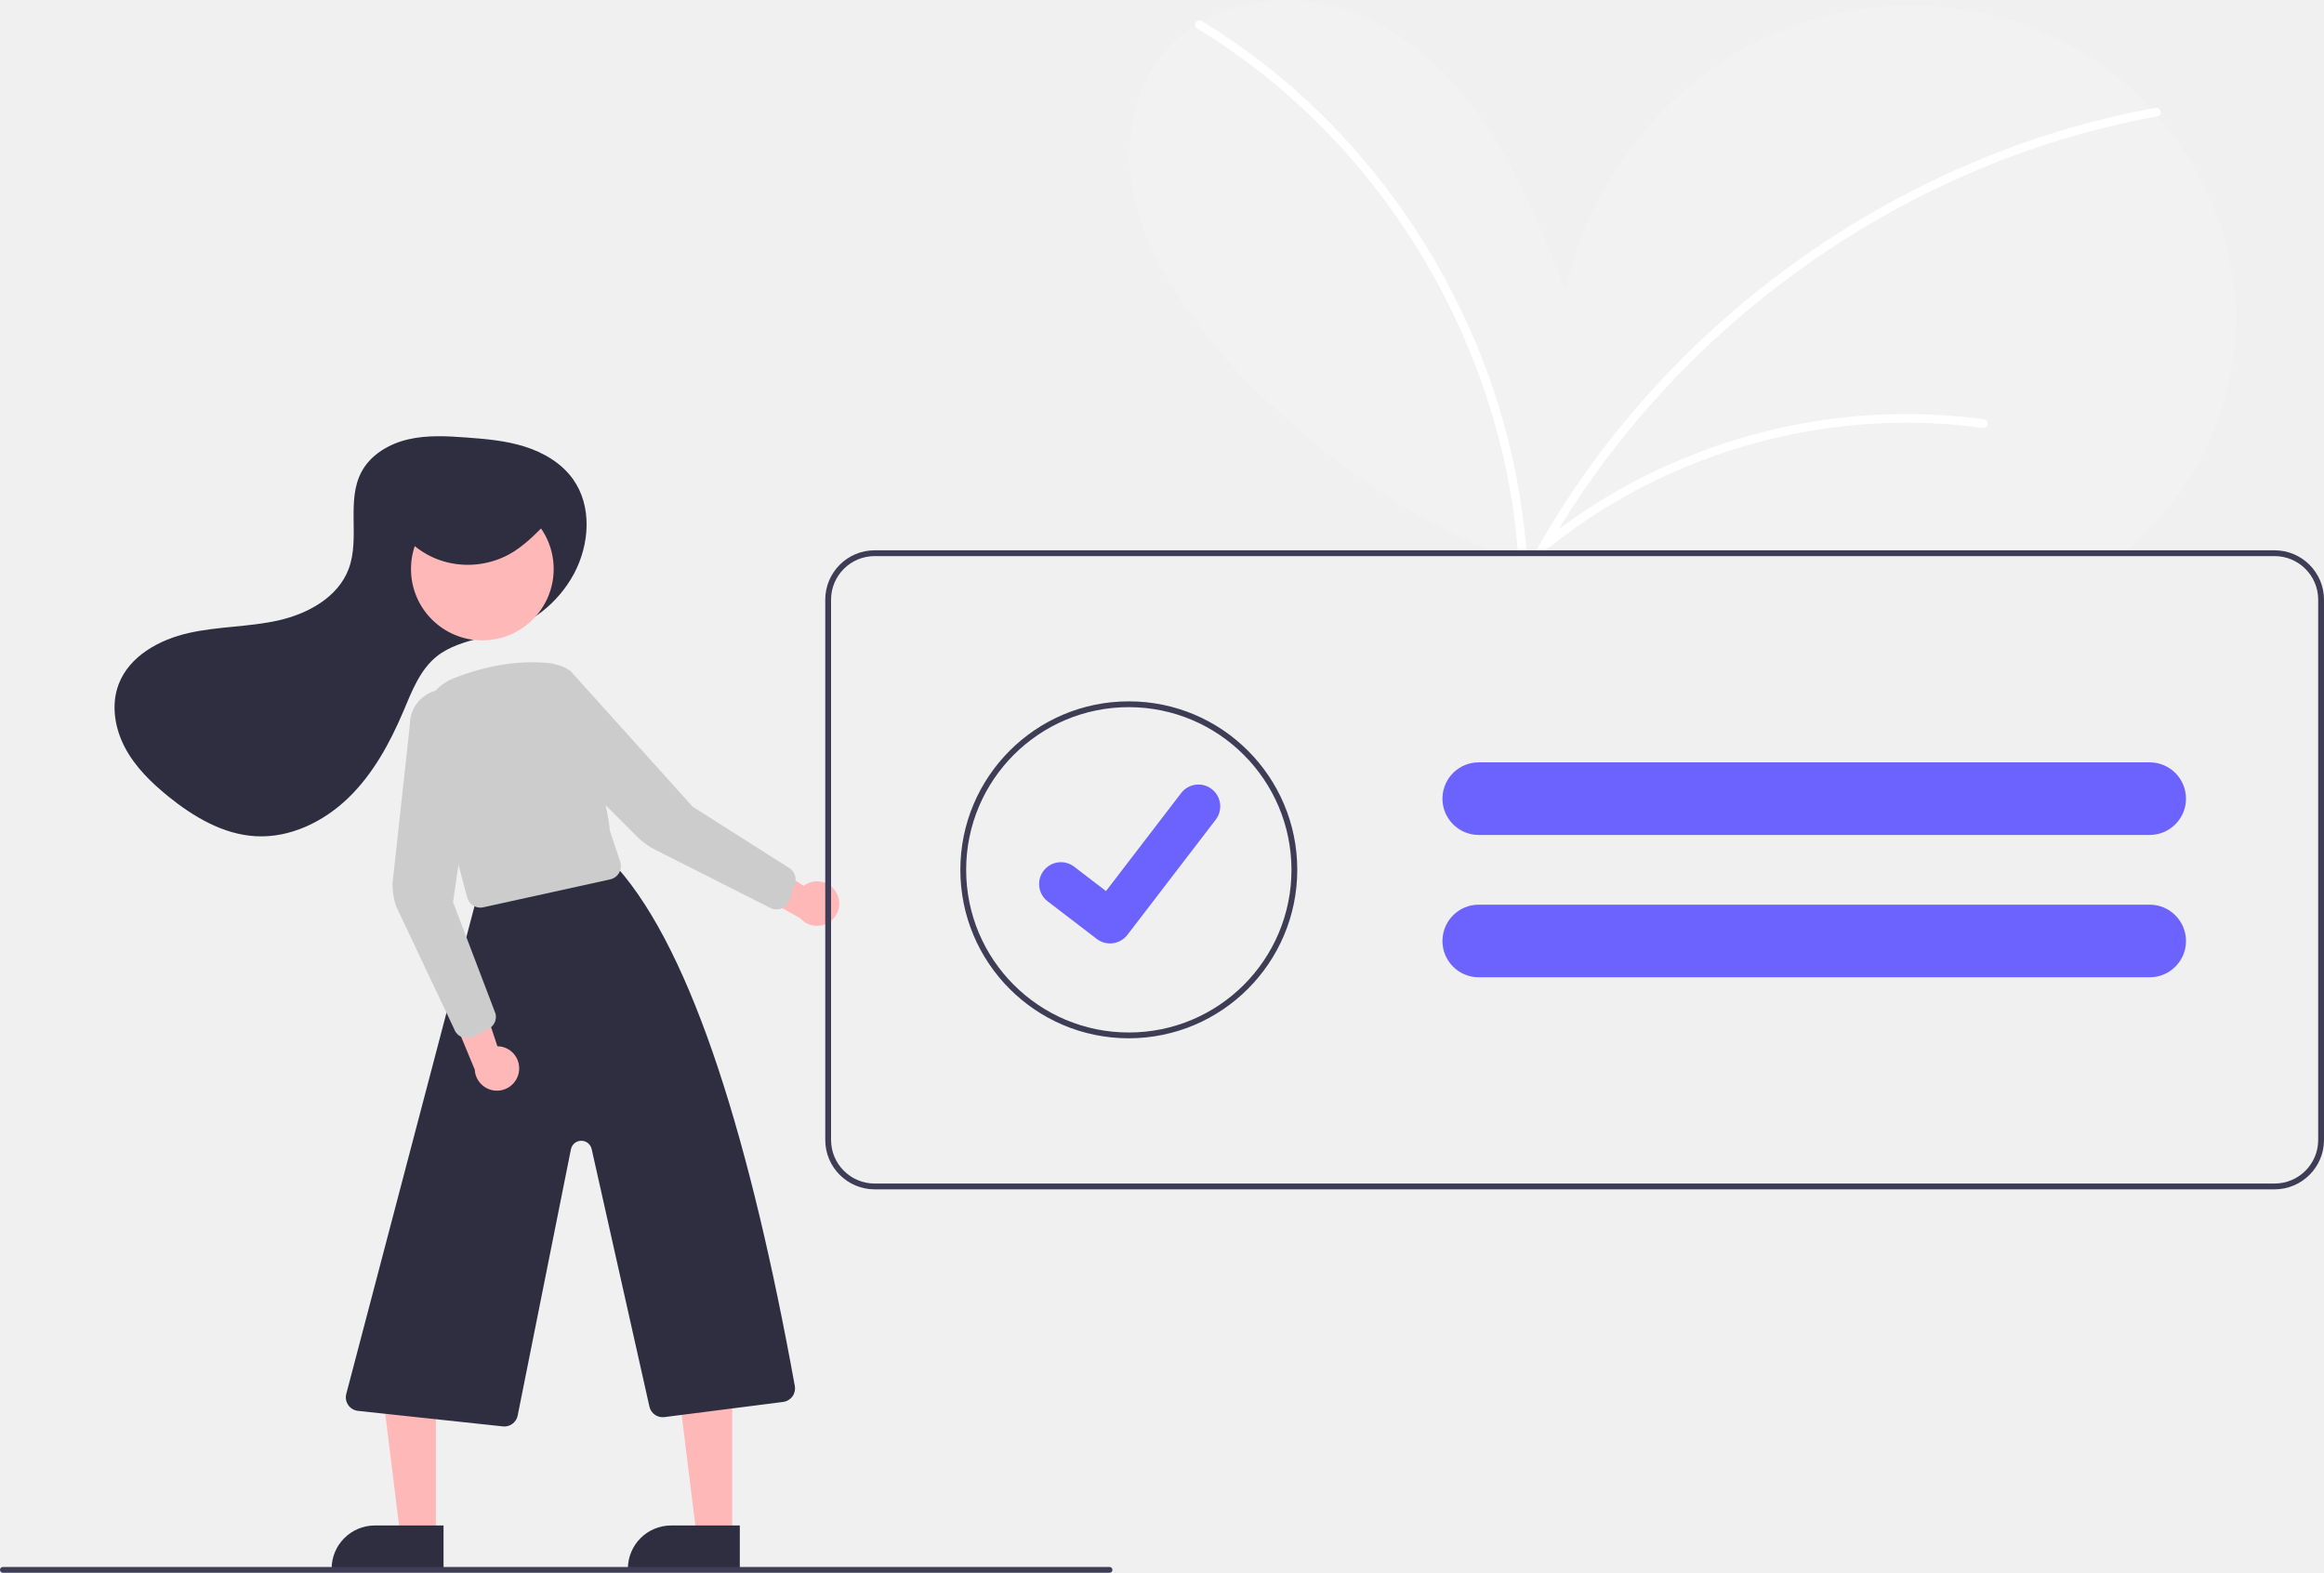
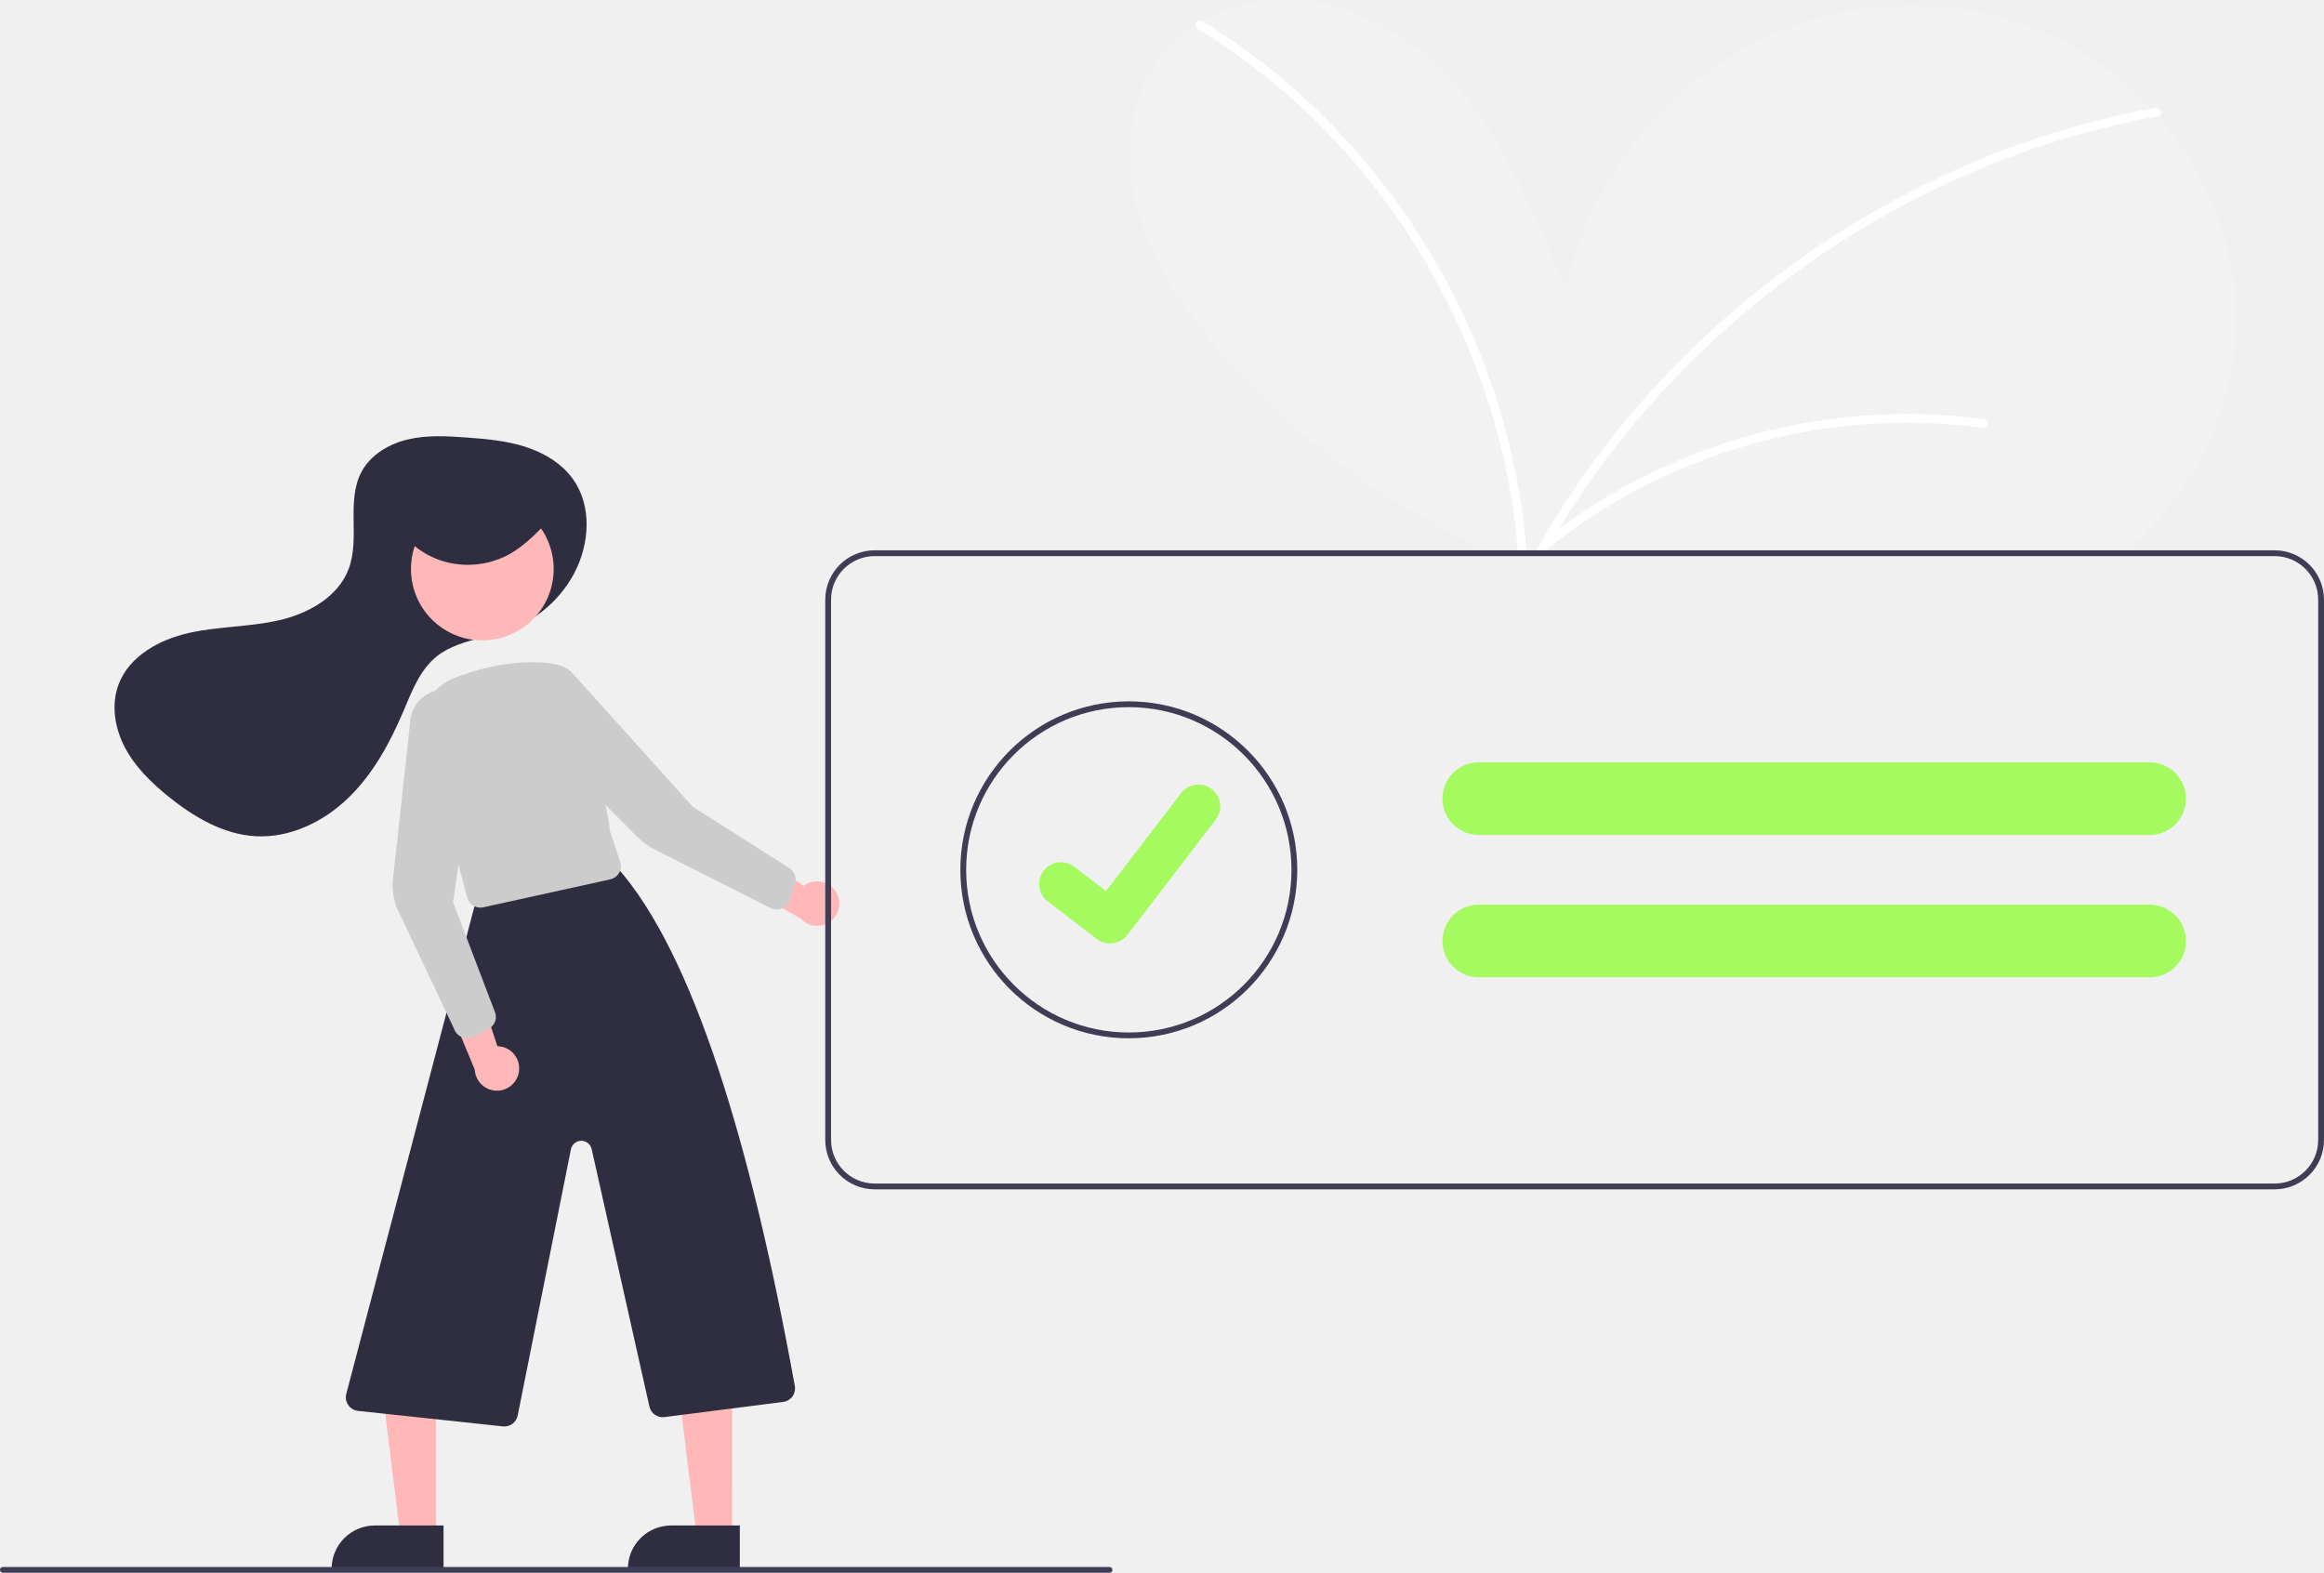
<svg xmlns="http://www.w3.org/2000/svg" data-name="Layer 1" width="800.122" height="541.445" viewBox="0 0 800.122 541.445">
  <path d="M931.831,368.723c-.84.69-1.68,1.35-2.54,2H717.151q-2.37-.975-4.72-2a249.807,249.807,0,0,1-61.87-38.52c-12.37-10.48-23.75-21.3-32-31.44-11.51-14.15-22.11-29.57-27.04-47.14-4.92-17.57-3.45-37.71,7.54-52.28a46.795,46.795,0,0,1,12.35-11.31c.79-.5,1.59-.98,2.41-1.43,13.18-7.4,29.81-9.2,44.65-5.37,21.25,5.49,38.91,20.82,51.51,38.8,12.6,17.97,20.78,38.61,28.84,59.02,8.18-36.43,32.95-69.06,66.41-85.65,33.45-16.59,75.01-16.39,107.75,1.58a108.292,108.292,0,0,1,27.55,21.7c.79.85,1.56,1.72,2.32,2.6,15.97,18.49,25.96,42.17,26.78,66.59C970.681,317.333,956.101,348.933,931.831,368.723Z" transform="translate(-199.939 -179.2774)" fill="#f2f2f2" />
  <path d="M725.631,370.723h-3c-.04-.67-.09-1.33-.15-2a224.18,224.18,0,0,0-6.56-38.74,238.817,238.817,0,0,0-38.31-80.46,228.6,228.6,0,0,0-65.5-60.46,1.42,1.42,0,0,1-.7-1.03,1.496,1.496,0,0,1,2.21-1.56,2.256,2.256,0,0,1,.2.13,226.457,226.457,0,0,1,40.12,31.12,240.898,240.898,0,0,1,51.71,74.13,233.592,233.592,0,0,1,19.82,76.87C725.531,369.393,725.581,370.063,725.631,370.723Z" transform="translate(-199.939 -179.2774)" fill="#fff" />
  <path d="M942.851,219.283a.184.184,0,0,1-.07.02c-2.19.4-4.39.82-6.57,1.27a296.839,296.839,0,0,0-52.33,15.89,308.808,308.808,0,0,0-48.5,25,313.784,313.784,0,0,0-43.45,33.08,307.525,307.525,0,0,0-36.99,40.12,297.483,297.483,0,0,0-22.61,34.06c-.38.66-.75,1.33-1.12,2h-3.43c.36-.67.73-1.34,1.11-2a299.923,299.923,0,0,1,27.98-41.33,310.84,310.84,0,0,1,38.31-39.75,317.84,317.84,0,0,1,44.38-32.28,311.853,311.853,0,0,1,49.52-24.16,297.104,297.104,0,0,1,51.45-14.52c.49-.09.97-.18,1.46-.27C943.861,216.073,944.661,218.893,942.851,219.283Z" transform="translate(-199.939 -179.2774)" fill="#fff" />
  <path d="M397.619,376.668c5.335-10.071,6.215-23.187-.418-32.454-3.949-5.516-10.114-9.137-16.583-11.18s-13.294-2.643-20.059-3.139c-6.697-.491-13.514-.885-20.056.63s-12.879,5.215-16.066,11.126c-5.384,9.985-.479,22.789-4.434,33.422-3.629,9.758-13.957,15.462-24.11,17.765s-20.75,2.057-30.908,4.337-20.504,7.932-24.197,17.665c-2.671,7.039-1.344,15.146,2.175,21.802s9.031,12.043,14.881,16.781c8.728,7.068,18.939,13.122,30.153,13.735,11.816.646,23.37-4.979,31.875-13.208s14.295-18.862,18.921-29.755c2.935-6.91,5.707-14.347,11.588-19.013,4.321-3.429,9.818-4.931,15.148-6.352l6.036-1.609a41.441,41.441,0,0,0,25.894-20.253Q397.539,376.819,397.619,376.668Z" transform="translate(-199.939 -179.2774)" fill="#2f2e41" />
  <polygon points="150.079 528.665 137.82 528.665 131.987 481.377 150.082 481.377 150.079 528.665" fill="#ffb8b8" />
  <path d="M129.062,525.162h23.644a0,0,0,0,1,0,0v14.887a0,0,0,0,1,0,0H114.176a0,0,0,0,1,0,0v0A14.887,14.887,0,0,1,129.062,525.162Z" fill="#2f2e41" />
  <polygon points="252.079 528.665 239.82 528.665 233.987 481.377 252.082 481.377 252.079 528.665" fill="#ffb8b8" />
  <path d="M231.062,525.162h23.644a0,0,0,0,1,0,0v14.887a0,0,0,0,1,0,0H216.176a0,0,0,0,1,0,0v0A14.887,14.887,0,0,1,231.062,525.162Z" fill="#2f2e41" />
  <path d="M373.585,670.357a4.834,4.834,0,0,1-.512-.027l-49.877-5.344a4.691,4.691,0,0,1-4.063-5.751l44.162-167.97A4.718,4.718,0,0,1,366.84,487.772l40.968-11.42a4.722,4.722,0,0,1,4.549,1.482c26.34,29.71,46.19,95.571,61.227,178.585a4.692,4.692,0,0,1-4.022,5.49l-40.868,5.218a4.678,4.678,0,0,1-5.171-3.627l-19.884-88.648a3.648,3.648,0,0,0-7.137.082l-18.33,91.651A4.666,4.666,0,0,1,373.585,670.357Z" transform="translate(-199.939 -179.2774)" fill="#2f2e41" />
  <circle cx="166.059" cy="195.894" r="24.561" fill="#ffb8b8" />
  <path d="M365.312,491.737a4.681,4.681,0,0,1-4.521-3.485L346.015,432.742a16.778,16.778,0,0,1,10.11-19.965c11.894-4.643,23.226-6.365,33.68-5.121h0c9.292,1.107,20.755,56.118,19.996,57.292l3.667,11a4.691,4.691,0,0,1-3.442,6.065l-43.695,9.612A4.732,4.732,0,0,1,365.312,491.737Z" transform="translate(-199.939 -179.2774)" fill="#ccc" />
  <path d="M378.554,548.504a7.61,7.61,0,0,0-7.368-9.049l-8.513-25.67-8.701,11.037,9.418,22.685a7.652,7.652,0,0,0,15.164.998Z" transform="translate(-199.939 -179.2774)" fill="#ffb8b8" />
  <path d="M488.002,486.811a7.61,7.61,0,0,0-11.385-2.562L454.061,469.328l-.021,14.054,21.422,12.015a7.652,7.652,0,0,0,12.539-8.586Z" transform="translate(-199.939 -179.2774)" fill="#ffb8b8" />
  <path d="M360.707,536.644a4.69,4.69,0,0,1-4.454-3.218l-19.957-42.216a24.399,24.399,0,0,1-1.235-7.669l6-54.871a12.059,12.059,0,0,1,24.03-1.456l-9.18,62.631,14.649,38.44a4.681,4.681,0,0,1-2.478,5.225l-5.278,2.639A4.685,4.685,0,0,1,360.707,536.644Z" transform="translate(-199.939 -179.2774)" fill="#ccc" />
  <path d="M467.291,492.354a4.681,4.681,0,0,1-2.115-.504l-39.688-20.047a24.368,24.368,0,0,1-6.289-4.56l-38.737-38.862a12.059,12.059,0,0,1,15.992-17.994l41.962,46.603,33.263,21.12a4.68,4.68,0,0,1,1.933,5.45l-1.875,5.596a4.692,4.692,0,0,1-4.447,3.199Z" transform="translate(-199.939 -179.2774)" fill="#ccc" />
  <path d="M338.061,362.473a28.6,28.6,0,0,0,16.895,10.631,29.87,29.87,0,0,0,20.06-2.874c4.947-2.673,8.905-6.684,12.782-10.633,1.618-1.648,3.341-3.549,3.26-5.797-.126-3.484-4.314-5.388-7.909-6.148a56.435,56.435,0,0,0-35.033,3.94c-4.88,2.267-9.964,6.368-9.232,11.466" transform="translate(-199.939 -179.2774)" fill="#2f2e41" />
  <path d="M983.061,368.723h-482a17.024,17.024,0,0,0-17,17v186a17.024,17.024,0,0,0,17,17h482a17.024,17.024,0,0,0,17-17v-186A17.024,17.024,0,0,0,983.061,368.723Zm15,203a15.018,15.018,0,0,1-15,15h-482a15.018,15.018,0,0,1-15-15v-186a15.018,15.018,0,0,1,15-15h482a15.018,15.018,0,0,1,15,15Z" transform="translate(-199.939 -179.2774)" fill="#3f3d56" />
  <path d="M588.575,536.723a58,58,0,1,1,58-58A58.066,58.066,0,0,1,588.575,536.723Zm0-114a56,56,0,1,0,56,56A56.064,56.064,0,0,0,588.575,422.723Z" transform="translate(-199.939 -179.2774)" fill="#3f3d56" />
-   <path d="M940.047,441.723h-231a12.497,12.497,0,0,0-12.48,12.01,4.011,4.011,0,0,0-.02.49,12.518,12.518,0,0,0,12.5,12.5h231a12.5,12.5,0,0,0,0-25Z" transform="translate(-199.939 -179.2774)" fill="#6c63ff" />
-   <path d="M940.047,490.723h-231a12.497,12.497,0,0,0-12.48,12.01,4.011,4.011,0,0,0-.02.49,12.518,12.518,0,0,0,12.5,12.5h231a12.5,12.5,0,0,0,0-25Z" transform="translate(-199.939 -179.2774)" fill="#6c63ff" />
-   <path d="M582.104,504.064a7.46,7.46,0,0,1-4.489-1.491l-.08-.06-16.904-12.942a7.51,7.51,0,1,1,9.135-11.923l10.949,8.396,25.875-33.744a7.51,7.51,0,0,1,10.529-1.39l-.161.218.165-.215a7.518,7.518,0,0,1,1.39,10.529L588.079,501.134A7.513,7.513,0,0,1,582.104,504.064Z" transform="translate(-199.939 -179.2774)" fill="#6c63ff" />
+   <path d="M940.047,441.723h-231a12.497,12.497,0,0,0-12.48,12.01,4.011,4.011,0,0,0-.02.49,12.518,12.518,0,0,0,12.5,12.5h231a12.5,12.5,0,0,0,0-25Z" transform="translate(-199.939 -179.2774)" fill="#a5fa60" />
+   <path d="M940.047,490.723h-231a12.497,12.497,0,0,0-12.48,12.01,4.011,4.011,0,0,0-.02.49,12.518,12.518,0,0,0,12.5,12.5h231a12.5,12.5,0,0,0,0-25Z" transform="translate(-199.939 -179.2774)" fill="#a5fa60" />
+   <path d="M582.104,504.064a7.46,7.46,0,0,1-4.489-1.491l-.08-.06-16.904-12.942a7.51,7.51,0,1,1,9.135-11.923l10.949,8.396,25.875-33.744a7.51,7.51,0,0,1,10.529-1.39l-.161.218.165-.215a7.518,7.518,0,0,1,1.39,10.529L588.079,501.134A7.513,7.513,0,0,1,582.104,504.064Z" transform="translate(-199.939 -179.2774)" fill="#a5fa60" />
  <path d="M581.939,720.723h-381a1,1,0,0,1,0-2h381a1,1,0,0,1,0,2Z" transform="translate(-199.939 -179.2774)" fill="#3f3d56" />
  <path d="M883.197,323.672a198.228,198.228,0,0,0-62.845,1.417,202.342,202.342,0,0,0-59.173,20.688,195.2,195.2,0,0,0-29.529,19.509c-1.508,1.205.627,3.315,2.121,2.121a193.808,193.808,0,0,1,53.787-30.236,199.647,199.647,0,0,1,60.064-12.185,191.075,191.075,0,0,1,34.777,1.578,1.554,1.554,0,0,0,1.845-1.048,1.509,1.509,0,0,0-1.048-1.845Z" transform="translate(-199.939 -179.2774)" fill="#fff" />
</svg>
